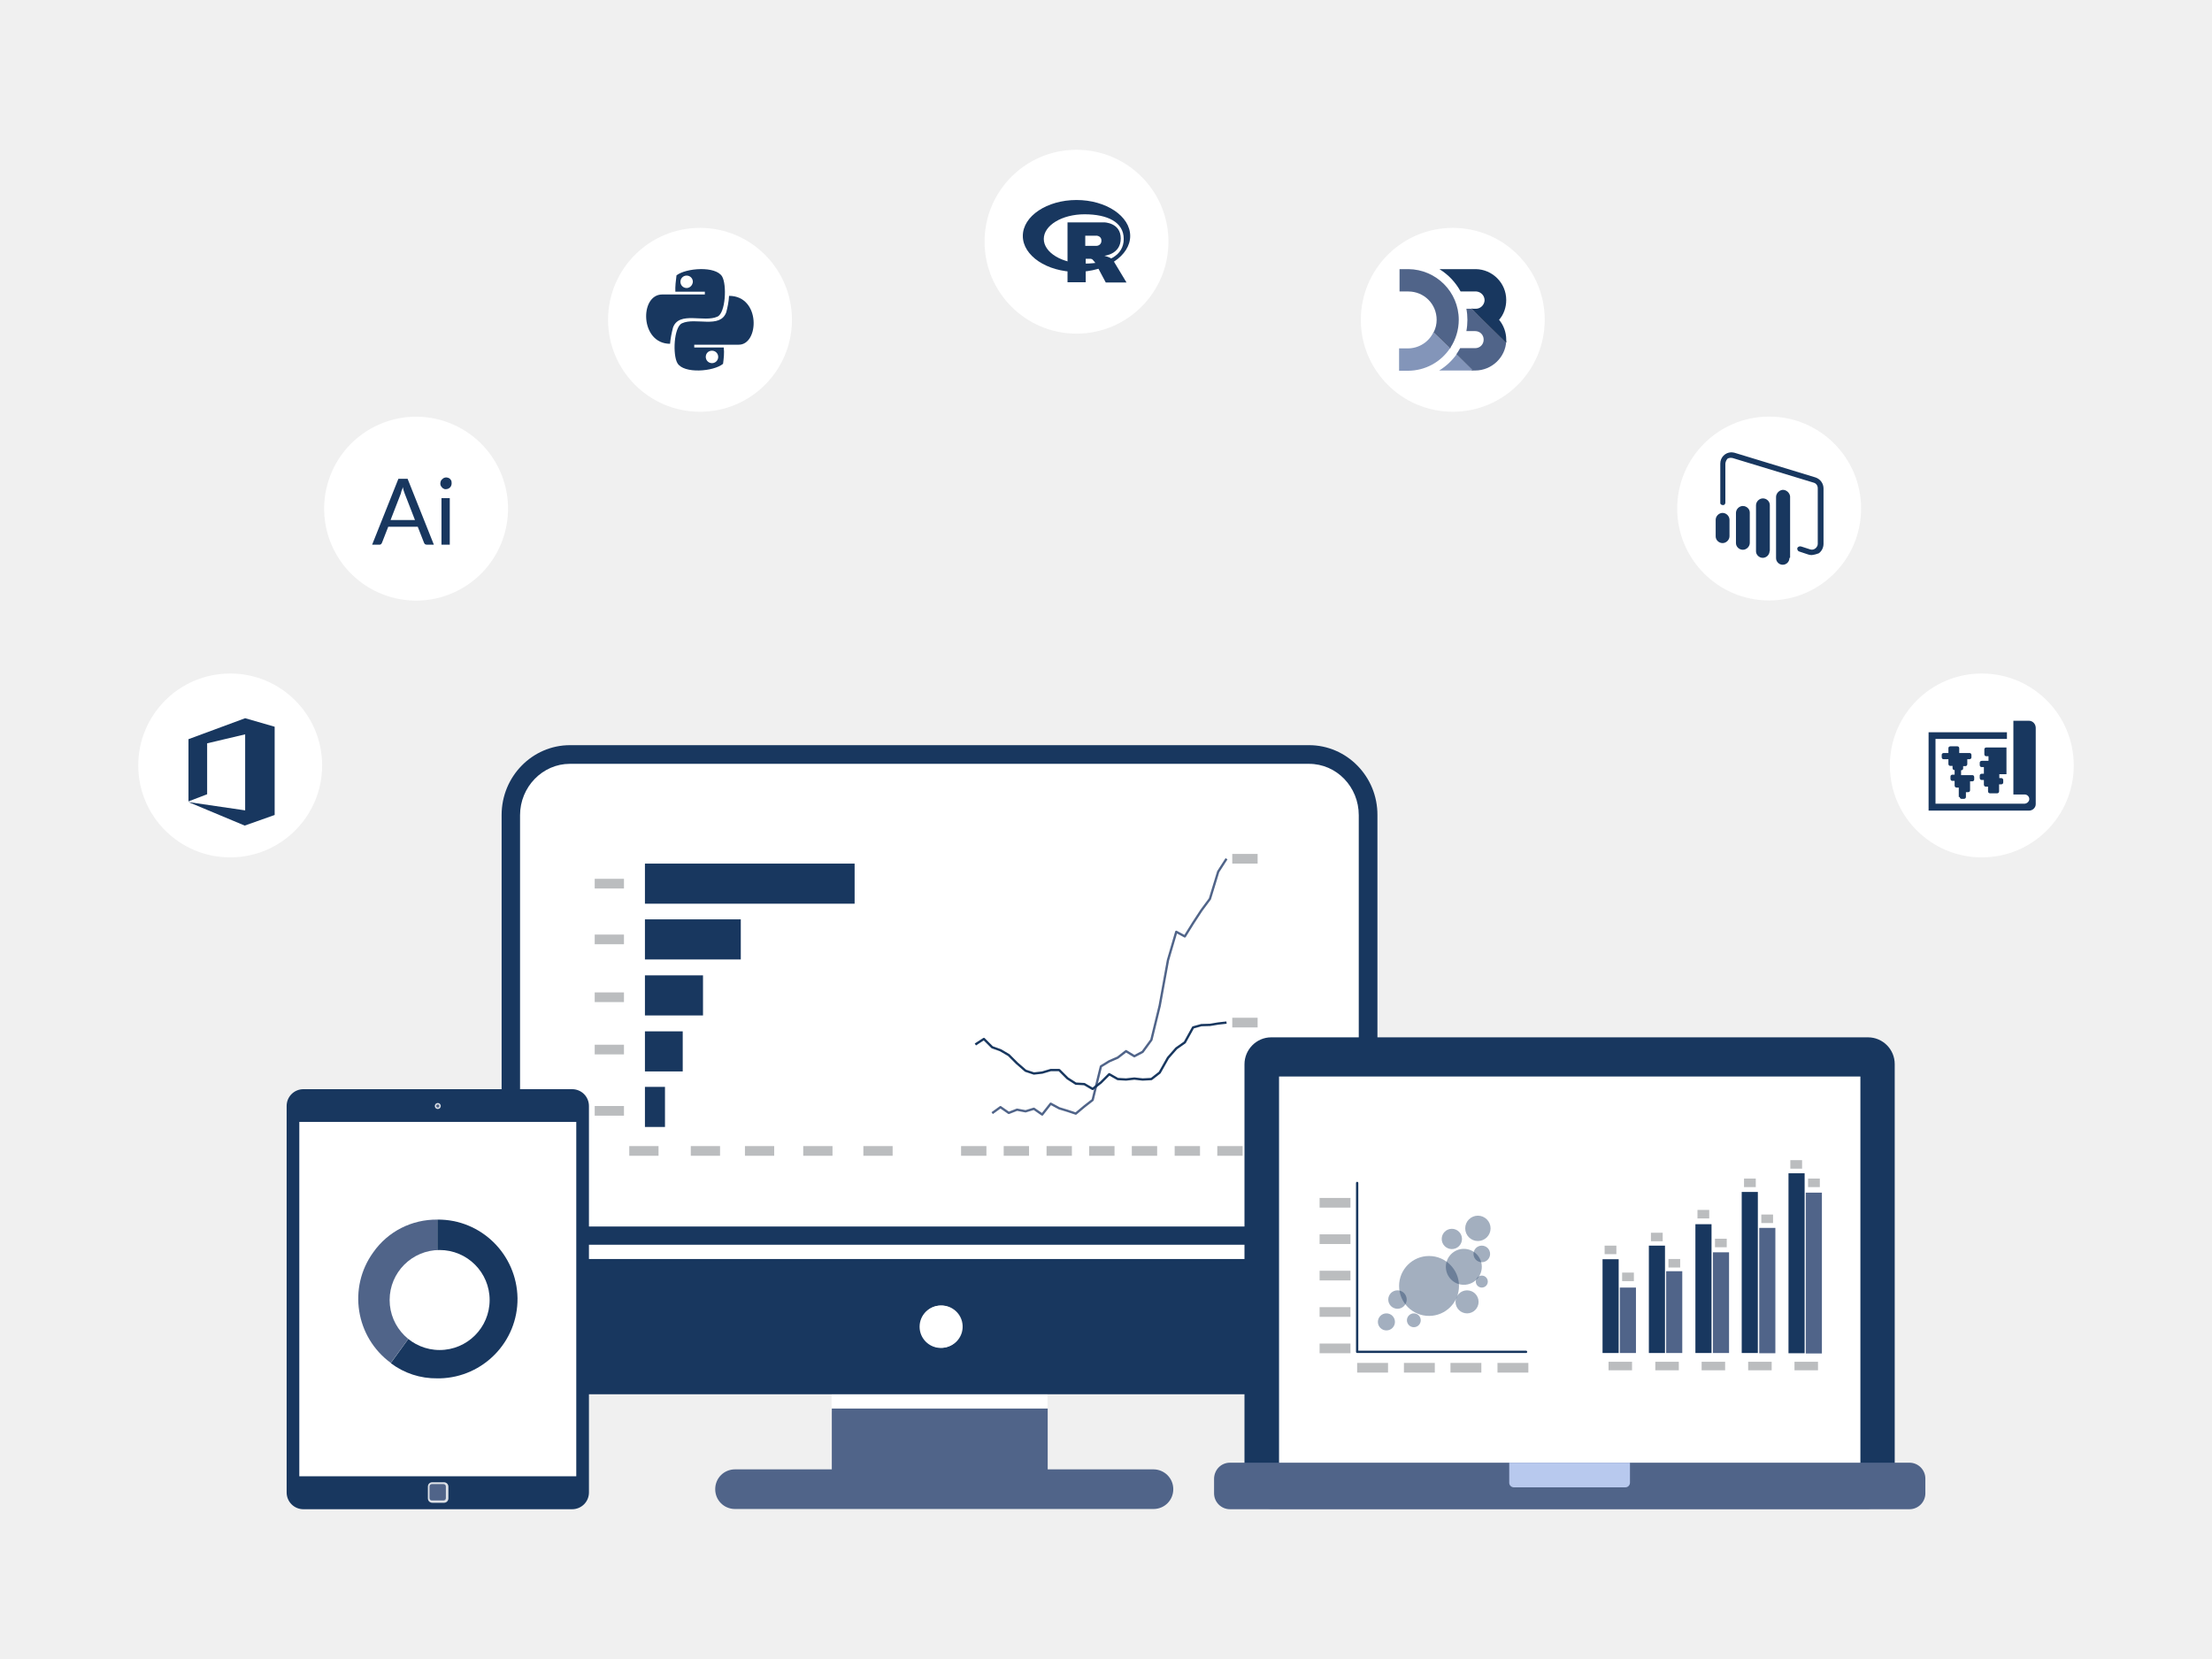
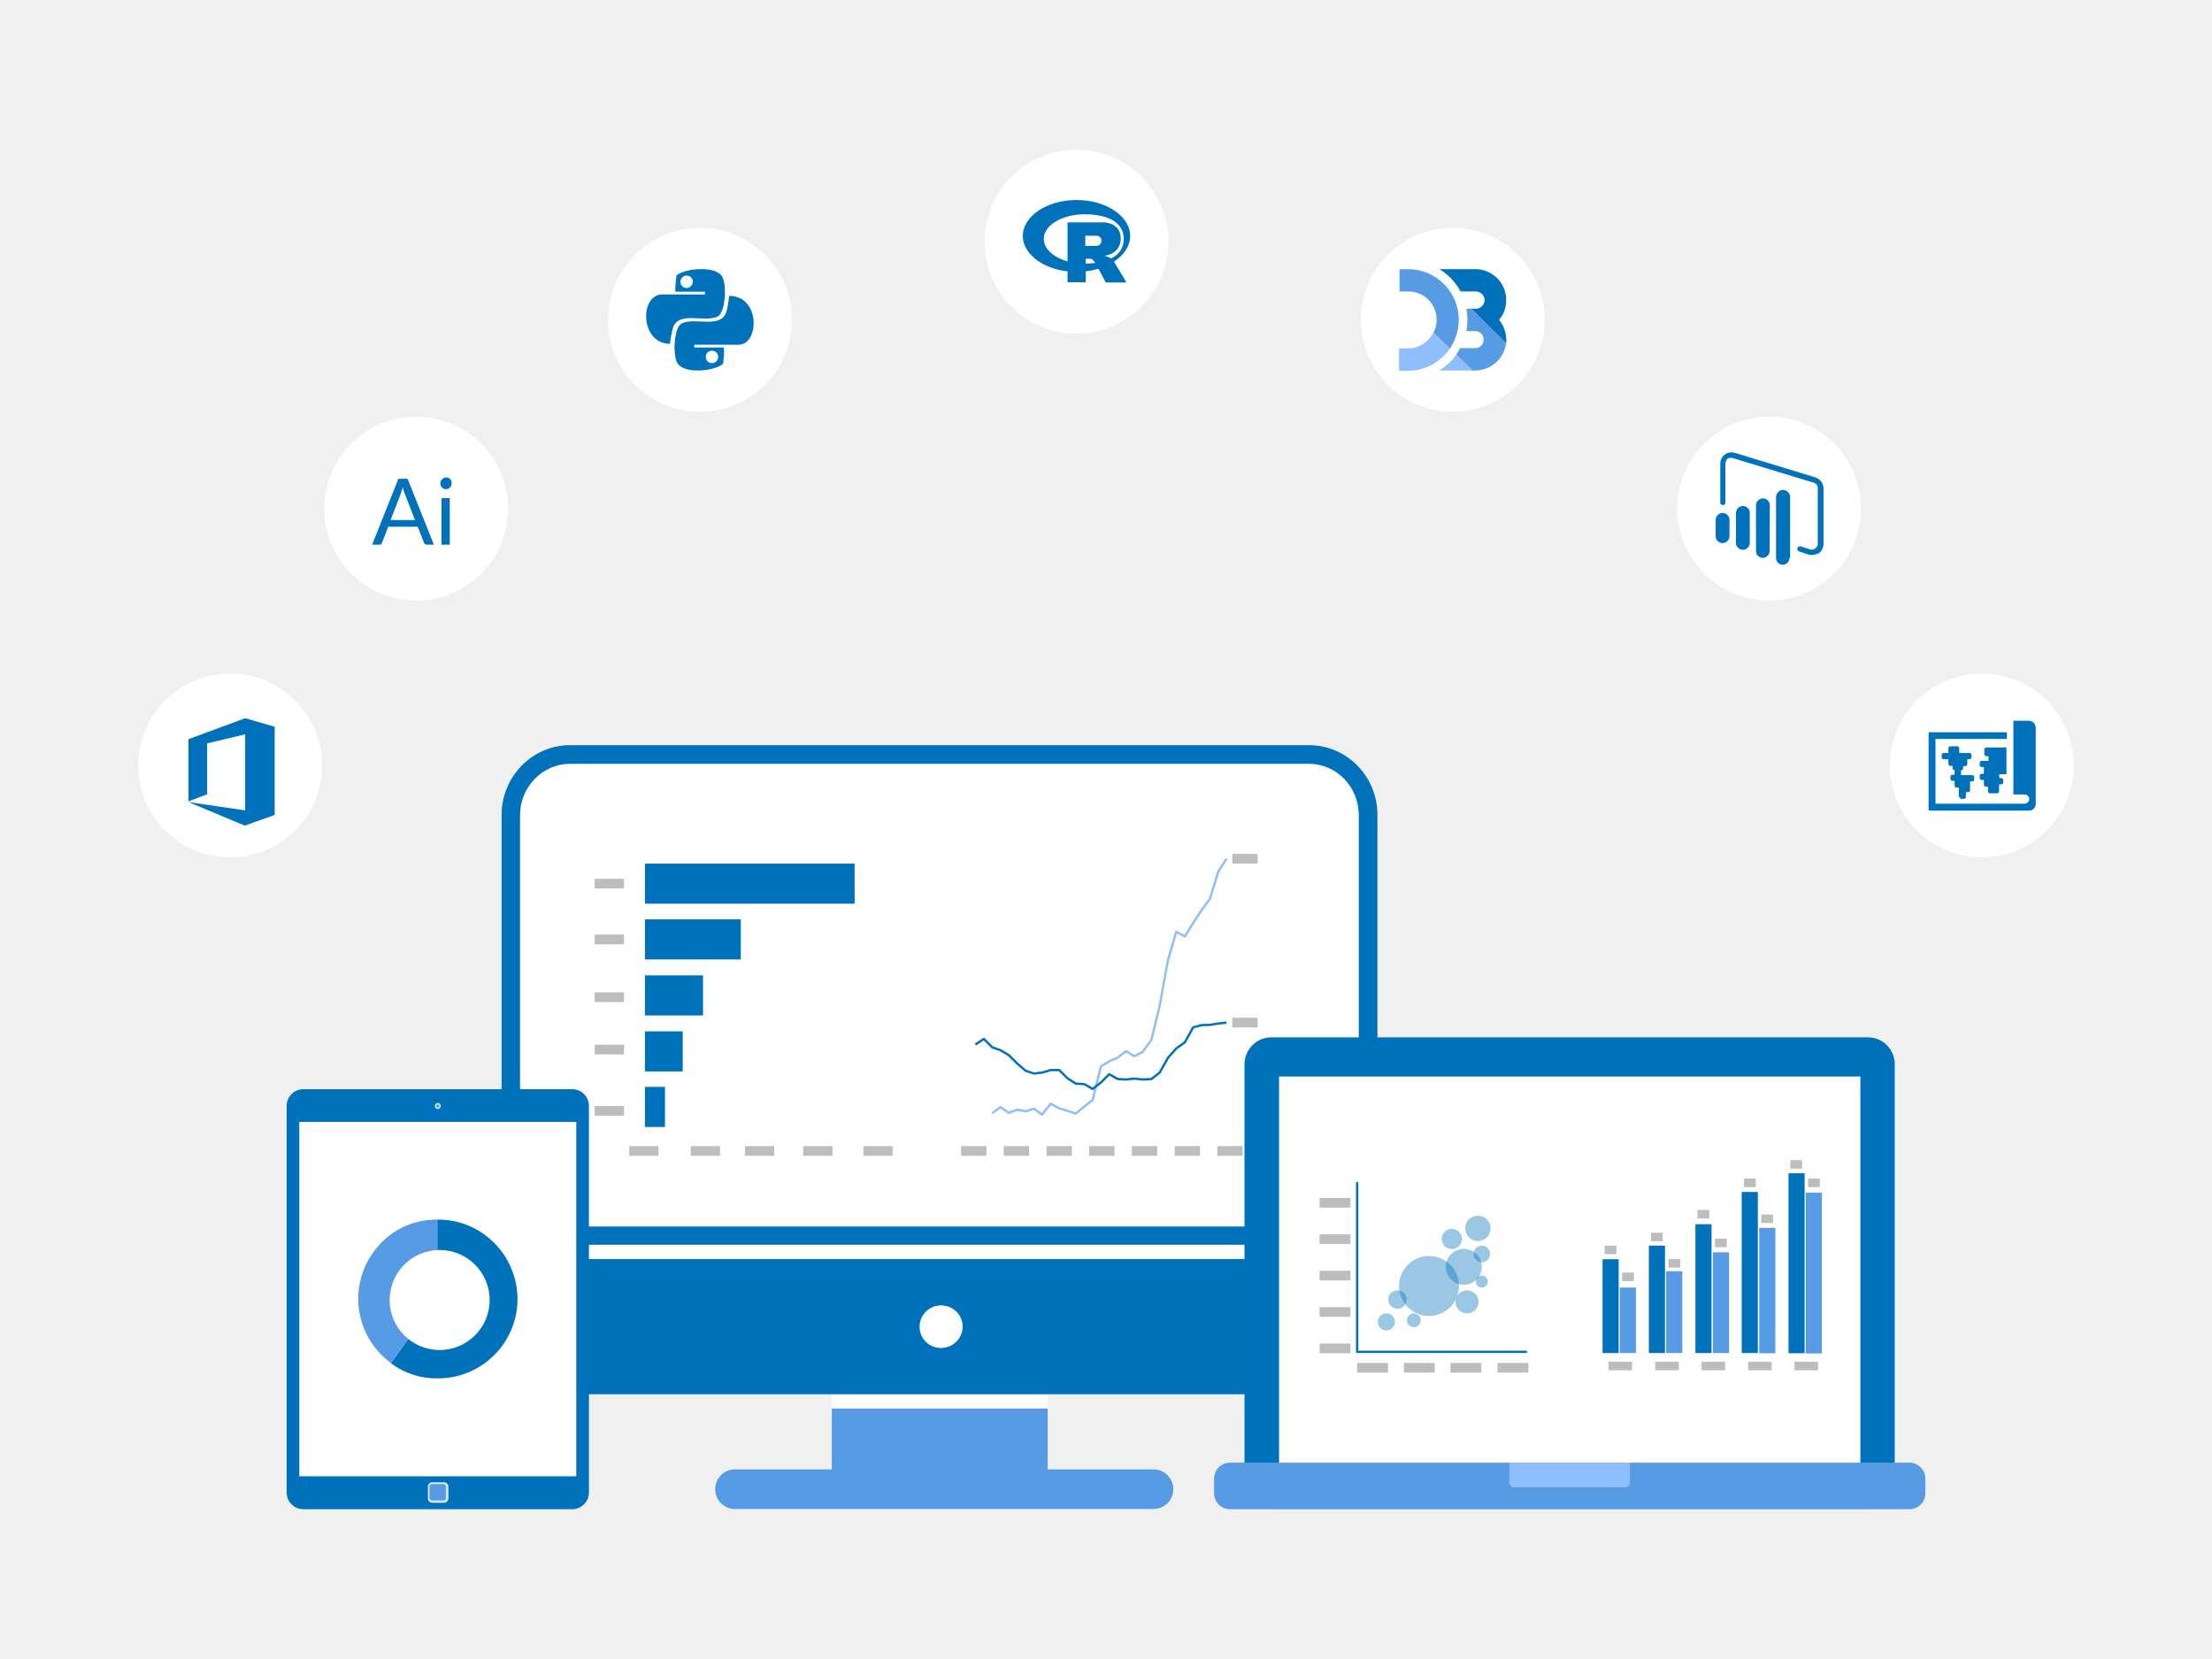
<svg xmlns="http://www.w3.org/2000/svg" version="1.1" id="Layer_1" x="0px" y="0px" viewBox="0 0 960 720" style="enable-background:new 0 0 960 720;" xml:space="preserve">
  <style type="text/css">
	.st0{fill:none;}
	.st1{fill:#FFFFFF;}
- 	.st2{fill:#18375F;}
- 	.st3{fill:#506489;}
+ 	.st2{fill:#0072BC;}
+ 	.st3{fill:#589BE5;}
	.st4{fill:#BBBDBF;}
- 	.st5{fill:none;stroke:#506489;stroke-linejoin:round;}
- 	.st6{fill:none;stroke:#18375F;stroke-linejoin:round;}
+ 	.st5{fill:none;stroke:#8EBEFF;stroke-linejoin:round;}
+ 	.st6{fill:none;stroke:#0072BC;stroke-linejoin:round;}
	.st7{opacity:0.85;fill:#FFFFFF;enable-background:new    ;}
- 	.st8{fill:#B8C9EE;}
- 	.st9{fill:none;stroke:#18375F;stroke-linecap:round;stroke-linejoin:round;}
- 	.st10{opacity:0.4;fill:#18375F;enable-background:new    ;}
- 	.st11{fill-rule:evenodd;clip-rule:evenodd;fill:#18375F;}
+ 	.st8{fill:#8EBEFF;}
+ 	.st9{fill:none;stroke:#0072BC;stroke-linecap:round;stroke-linejoin:round;}
+ 	.st10{opacity:0.4;fill:#0072BC;enable-background:new    ;}
+ 	.st11{fill-rule:evenodd;clip-rule:evenodd;fill:#0072BC;}
	.st12{fill:#333333;}
- 	.st13{fill:#8395B9;}
</style>
  <rect x="0.6" y="0.2" class="st0" width="958.8" height="719.6" />
  <g>
    <rect x="360.9" y="603.5" class="st1" width="93.7" height="9.4" />
    <rect x="225.7" y="537.7" class="st1" width="364.1" height="11.4" />
    <path class="st1" d="M244.5,328h326.2c12.2,0,22.1,9.9,22.1,22.1v163.4c0,12.2-9.9,22.1-22.1,22.1H244.5   c-12.2,0-22.1-9.9-22.1-22.1V350.2C222.4,337.9,232.3,328,244.5,328z" />
-     <path class="st2" d="M568.1,323.4H247.4c-16.4,0-29.7,13.6-29.7,30.3v186.5h380.1V353.8C597.9,337,584.5,323.4,568.1,323.4z    M589.8,532.3H225.7V353.8c0-12.3,9.8-22.3,21.6-22.3h320.8c12,0,21.6,10,21.6,22.3V532.3z" />
-     <path class="st3" d="M500.6,637.7h-45.9v-26.4h-93.7v26.4h-42c-4.8,0-8.6,3.8-8.6,8.6s3.8,8.6,8.6,8.6h181.6c4.8,0,8.6-3.8,8.6-8.6   C509.2,641.5,505.3,637.7,500.6,637.7z" />
+     <path class="st2" d="M568.1,323.4H247.4c-16.4,0-29.7,13.6-29.7,30.3v186.5h380.1V353.8C597.9,337,584.5,323.4,568.1,323.4z    M589.8,532.3H225.7V353.8c0-12.3,9.8-22.3,21.6-22.3h320.8c12,0,21.6,10,21.6,22.3v178.5H589.8z" />
+     <path class="st3" d="M500.6,637.7h-45.9v-26.4H361v26.4h-42c-4.8,0-8.6,3.8-8.6,8.6s3.8,8.6,8.6,8.6h181.6c4.8,0,8.6-3.8,8.6-8.6   S505.3,637.7,500.6,637.7z" />
    <path class="st2" d="M217.7,575.8c0,13.4,8.7,25.3,21.5,29.2l0.6,0.1h335.9l0.6-0.1c12.8-4,21.6-15.8,21.5-29.2v-29.4H217.7V575.8z    M408.3,566.6c5-0.2,9.3,3.7,9.5,8.8c0.2,5-3.7,9.3-8.8,9.5c-5,0.2-9.3-3.7-9.5-8.8c0-0.1,0-0.2,0-0.3   C399.4,570.8,403.3,566.7,408.3,566.6L408.3,566.6z" />
    <rect x="279.9" y="374.8" class="st2" width="91" height="17.4" />
    <rect x="279.9" y="399" class="st2" width="41.6" height="17.4" />
    <rect x="279.9" y="423.3" class="st2" width="25.2" height="17.4" />
    <rect x="279.9" y="447.6" class="st2" width="16.4" height="17.4" />
    <rect x="279.9" y="471.7" class="st2" width="8.7" height="17.4" />
    <rect x="258.1" y="381.4" class="st4" width="12.7" height="4.2" />
    <rect x="258.1" y="405.6" class="st4" width="12.7" height="4.2" />
    <rect x="258.1" y="430.7" class="st4" width="12.7" height="4.2" />
    <rect x="258.1" y="453.4" class="st4" width="12.7" height="4.2" />
    <rect x="258.1" y="480" class="st4" width="12.7" height="4.2" />
    <rect x="273.1" y="497.4" class="st4" width="12.7" height="4.2" />
    <rect x="299.8" y="497.4" class="st4" width="12.7" height="4.2" />
    <rect x="323.3" y="497.4" class="st4" width="12.7" height="4.2" />
    <rect x="348.6" y="497.4" class="st4" width="12.7" height="4.2" />
    <rect x="374.7" y="497.4" class="st4" width="12.7" height="4.2" />
    <rect x="417.1" y="497.4" class="st4" width="11" height="4.2" />
    <rect x="435.6" y="497.4" class="st4" width="11" height="4.2" />
    <rect x="454.2" y="497.4" class="st4" width="11" height="4.2" />
    <rect x="472.7" y="497.4" class="st4" width="11" height="4.2" />
    <rect x="491.2" y="497.4" class="st4" width="11" height="4.2" />
    <rect x="509.8" y="497.4" class="st4" width="11" height="4.2" />
    <rect x="528.3" y="497.4" class="st4" width="11" height="4.2" />
    <rect x="534.8" y="370.6" class="st4" width="11" height="4.2" />
    <rect x="534.8" y="441.7" class="st4" width="11" height="4.2" />
    <polyline class="st5" points="430.6,483.1 434.2,480.5 437.8,483 441.4,481.6 445.1,482.3 448.7,481.2 452.3,483.7 456,479    459.7,481 463.3,482.1 466.9,483.3 470.6,480.2 474.2,477.4 477.8,462.8 481.4,460.6 485.1,459 488.7,456.2 492.3,458.4    495.9,456.5 499.7,451.3 503.3,436.5 506.9,416.7 510.5,404.4 514.2,406.4 517.8,400.6 521.4,395.1 525.1,390.1 528.7,378.3    532.3,372.7  " />
    <polyline class="st6" points="423.3,453.3 427,450.9 430.6,454.5 434.2,455.8 437.8,457.9 441.4,461.5 445.1,464.7 448.7,465.9    452.3,465.5 456,464.4 459.7,464.4 463.3,468 466.9,470.3 470.6,470.5 474.2,472.6 477.8,469.8 481.4,466.2 485.1,468.3    488.7,468.5 492.3,468.1 495.9,468.5 499.7,468.3 503.3,465.5 506.9,459.1 510.5,455 514.2,452.4 517.8,445.9 521.4,444.9    525.1,444.8 528.7,444.2 532.3,443.8  " />
    <path class="st2" d="M131.7,472.7h116.6c4.1,0,7.3,3.3,7.3,7.3v167.7c0,4.1-3.3,7.3-7.3,7.3H131.7c-4.1,0-7.3-3.3-7.3-7.3V480   C124.4,475.9,127.7,472.7,131.7,472.7z" />
    <rect x="129.9" y="486.9" class="st1" width="120.2" height="153.8" />
    <path class="st7" d="M187.6,643.3h5.1c1,0,1.9,0.8,1.9,1.9v5.1c0,1-0.8,1.9-1.9,1.9h-5.1c-1,0-1.9-0.8-1.9-1.9v-5.1   C185.7,644.1,186.5,643.3,187.6,643.3z" />
    <path class="st3" d="M187.4,644.1h5.1c0.6,0,1,0.5,1,1v5.1c0,0.6-0.5,1-1,1h-5.1c-0.6,0-1-0.5-1-1v-5.1   C186.4,644.5,186.9,644.1,187.4,644.1z" />
    <circle class="st7" cx="190" cy="480" r="1.3" />
    <circle class="st3" cx="190" cy="480" r="0.7" />
    <path class="st3" d="M189.8,563.7l-20.2,27.8c-15.3-11.2-18.7-32.7-7.6-48l0,0l0,0c6.4-9.1,16.7-14.3,27.8-14.2V563.7z" />
    <path class="st2" d="M189.8,563.7v-34.4c19-0.2,34.5,15.1,34.8,34.1c0.2,18.8-14.8,34.3-33.6,34.8h-1.2c-7.3,0.1-14.4-2.2-20.2-6.6   L189.8,563.7z" />
    <circle class="st1" cx="190.8" cy="564.2" r="21.7" />
    <path class="st2" d="M551.7,450.2h259c6.4,0,11.6,5.2,11.6,11.6v181.4c0,6.4-5.2,11.6-11.6,11.6h-259c-6.4,0-11.6-5.2-11.6-11.6   V461.9C540.1,455.5,545.3,450.2,551.7,450.2z" />
    <rect x="555.1" y="467.2" class="st1" width="252.3" height="171.3" />
    <path class="st3" d="M533.8,634.8h294.9c3.8,0,6.9,3.1,6.9,6.9v6.4c0,3.8-3.1,6.9-6.9,6.9H533.8c-3.8,0-6.9-3.1-6.9-6.9v-6.4   C527,637.8,530,634.8,533.8,634.8z" />
-     <path class="st8" d="M655.1,634.8h52.3l0,0v8.7c0,1-0.8,2-2,2H657c-1,0-2-0.8-2-2v-8.7H655.1z" />
+     <path class="st8" d="M655.1,634.8h52.3l0,0v8.7c0,1-0.8,2-2,2H657c-1,0-2-0.8-2-2L655.1,634.8L655.1,634.8z" />
    <rect x="589" y="591.5" class="st4" width="13.4" height="4.2" />
    <rect x="572.7" y="583.1" class="st4" width="13.4" height="4.2" />
    <rect x="572.7" y="567.3" class="st4" width="13.4" height="4.2" />
    <rect x="572.7" y="535.7" class="st4" width="13.4" height="4.2" />
    <rect x="572.7" y="551.5" class="st4" width="13.4" height="4.2" />
    <rect x="572.7" y="519.9" class="st4" width="13.4" height="4.2" />
    <rect x="609.3" y="591.5" class="st4" width="13.4" height="4.2" />
    <rect x="629.5" y="591.5" class="st4" width="13.4" height="4.2" />
    <rect x="649.9" y="591.5" class="st4" width="13.4" height="4.2" />
    <polyline class="st9" points="589,513.4 589,586.7 662.3,586.7  " />
    <circle class="st10" cx="620.2" cy="558.1" r="13" />
    <circle class="st10" cx="601.7" cy="573.7" r="3.7" />
    <circle class="st10" cx="613.6" cy="573" r="3" />
    <circle class="st10" cx="606.5" cy="564" r="4" />
    <circle class="st10" cx="636.7" cy="565" r="5" />
    <circle class="st10" cx="630.1" cy="537.7" r="4.4" />
    <circle class="st10" cx="641.4" cy="533.1" r="5.5" />
    <circle class="st10" cx="643.1" cy="544.2" r="3.6" />
    <circle class="st10" cx="635.3" cy="549.8" r="7.8" />
    <circle class="st10" cx="643.1" cy="556.2" r="2.6" />
    <rect x="718.4" y="591" class="st4" width="10.2" height="3.7" />
    <rect x="698.1" y="591" class="st4" width="10.2" height="3.7" />
    <rect x="696.4" y="540.6" class="st4" width="5.1" height="3.7" />
    <rect x="704" y="552.3" class="st4" width="5.1" height="3.7" />
    <rect x="716.5" y="535" class="st4" width="5.1" height="3.7" />
    <rect x="724.1" y="546.4" class="st4" width="5.1" height="3.7" />
    <rect x="736.7" y="525.1" class="st4" width="5.1" height="3.7" />
    <rect x="744.3" y="537.6" class="st4" width="5.1" height="3.7" />
    <rect x="756.9" y="511.5" class="st4" width="5.1" height="3.7" />
    <rect x="764.4" y="527.1" class="st4" width="5.1" height="3.7" />
    <rect x="777" y="503.5" class="st4" width="5.1" height="3.7" />
    <rect x="784.7" y="511.5" class="st4" width="5.1" height="3.7" />
    <rect x="758.7" y="591" class="st4" width="10.2" height="3.7" />
    <rect x="738.5" y="591" class="st4" width="10.2" height="3.7" />
    <rect x="778.8" y="591" class="st4" width="10.2" height="3.7" />
    <rect x="695.5" y="546.5" class="st2" width="7" height="40.7" />
    <rect x="715.6" y="540.6" class="st2" width="7" height="46.6" />
    <rect x="735.8" y="531.3" class="st2" width="7" height="55.9" />
    <rect x="755.9" y="517.3" class="st2" width="7" height="69.9" />
    <rect x="776.2" y="509.2" class="st2" width="7" height="78.1" />
    <rect x="703" y="558.8" class="st3" width="7" height="28.4" />
    <rect x="723.1" y="551.7" class="st3" width="7" height="35.5" />
    <rect x="743.4" y="543.5" class="st3" width="7" height="43.7" />
    <rect x="763.5" y="532.9" class="st3" width="7" height="54.4" />
    <rect x="783.7" y="517.6" class="st3" width="7" height="69.8" />
    <circle class="st1" cx="408.3" cy="575.8" r="9.2" />
-     <ellipse transform="matrix(0.3162 -0.9487 0.9487 0.3162 -85.9956 322.273)" class="st1" cx="180.6" cy="220.8" rx="39.9" ry="39.9" />
+     <ellipse transform="matrix(0.3162 -0.9487 0.9487 0.3162 -85.9454 322.2705)" class="st1" cx="180.6" cy="220.8" rx="39.9" ry="39.9" />
    <path class="st2" d="M188.3,236.4h-3c-0.3,0-0.6-0.1-0.8-0.2c-0.2-0.1-0.3-0.3-0.5-0.7l-2.7-6.9h-12.8l-2.7,6.9   c-0.1,0.2-0.2,0.5-0.5,0.7c-0.2,0.2-0.6,0.2-0.8,0.2h-3l11.4-28.6h4L188.3,236.4z M169.5,225.7h10.6l-4.5-11.6   c-0.3-0.8-0.6-1.7-0.8-2.7c-0.1,0.6-0.2,1-0.5,1.5c-0.2,0.5-0.2,0.8-0.3,1.2L169.5,225.7z" />
-     <path class="st2" d="M196,209.9c0,0.3-0.1,0.7-0.2,0.9c-0.2,0.6-0.7,1-1.3,1.3c-0.3,0.1-0.7,0.2-1,0.2s-0.7,0-0.9-0.2   c-0.3-0.1-0.6-0.3-0.8-0.6c-0.5-0.5-0.7-1-0.7-1.7c0-0.3,0.1-0.7,0.2-1c0.1-0.3,0.3-0.6,0.6-0.8c0.2-0.2,0.5-0.5,0.8-0.6   c0.3-0.1,0.6-0.2,0.9-0.2c0.3,0,0.7,0.1,1,0.2c0.6,0.2,1,0.7,1.3,1.3C196,209.1,196,209.4,196,209.9z M195.2,216.2v20.2h-3.6v-20.2   H195.2z" />
+     <path class="st2" d="M196,209.9c0,0.3-0.1,0.7-0.2,0.9c-0.2,0.6-0.7,1-1.3,1.3c-0.3,0.1-0.7,0.2-1,0.2s-0.7,0-0.9-0.2   c-0.3-0.1-0.6-0.3-0.8-0.6c-0.5-0.5-0.7-1-0.7-1.7c0-0.3,0.1-0.7,0.2-1c0.1-0.3,0.3-0.6,0.6-0.8c0.2-0.2,0.5-0.5,0.8-0.6   s0.6-0.2,0.9-0.2c0.3,0,0.7,0.1,1,0.2c0.6,0.2,1,0.7,1.3,1.3C196,209.1,196,209.4,196,209.9z M195.2,216.2v20.2h-3.6v-20.2H195.2z" />
    <circle class="st1" cx="99.9" cy="332.2" r="39.9" />
    <circle class="st1" cx="303.8" cy="138.8" r="39.9" />
-     <path class="st2" d="M311.4,137.4c3.5-1.6,4.1-13.8,2-17.4c-2.8-4.7-15.7-3.7-19.8-0.5c-0.3,2.3-0.6,4.8-0.5,7.1h12.8v1.2h-18.5   c-9.9,0-9.7,21.4,3.4,21.4c0.2-2.4,0.7-4.8,1.3-7.1C294.8,134.9,305.6,140.1,311.4,137.4z M298,125c-1.5,0-2.7-1.2-2.7-2.7   s1.2-2.7,2.7-2.7c1.5,0,2.7,1.2,2.7,2.7l0,0C300.6,123.8,299.4,125,298,125z" />
-     <path class="st2" d="M316.4,128.4c-0.1,2.4-0.6,4.8-1.2,7.1c-2.6,7.3-13.4,2.1-19.2,4.8c-3.6,1.6-4.1,13.8-2,17.3   c2.7,4.7,15.7,3.7,19.8,0.3c0.3-2.3,0.6-4.8,0.3-7.1h-12.8v-1.2h19.2C329.5,149.8,330.3,128.4,316.4,128.4z M309,152.2   c1.5,0,2.7,1.2,2.7,2.7c0,1.5-1.2,2.7-2.7,2.7c-1.5,0-2.7-1.2-2.7-2.7l0,0l0,0C306.3,153.4,307.4,152.2,309,152.2L309,152.2z" />
+     <path class="st2" d="M311.4,137.4c3.5-1.6,4.1-13.8,2-17.4c-2.8-4.7-15.7-3.7-19.8-0.5c-0.3,2.3-0.6,4.8-0.5,7.1h12.8v1.2h-18.5   c-9.9,0-9.7,21.4,3.4,21.4c0.2-2.4,0.7-4.8,1.3-7.1C294.8,134.9,305.6,140.1,311.4,137.4z M298,125c-1.5,0-2.7-1.2-2.7-2.7   s1.2-2.7,2.7-2.7s2.7,1.2,2.7,2.7l0,0C300.6,123.8,299.4,125,298,125z" />
+     <path class="st2" d="M316.4,128.4c-0.1,2.4-0.6,4.8-1.2,7.1c-2.6,7.3-13.4,2.1-19.2,4.8c-3.6,1.6-4.1,13.8-2,17.3   c2.7,4.7,15.7,3.7,19.8,0.3c0.3-2.3,0.6-4.8,0.3-7.1h-12.8v-1.2h19.2C329.5,149.8,330.3,128.4,316.4,128.4z M309,152.2   c1.5,0,2.7,1.2,2.7,2.7s-1.2,2.7-2.7,2.7s-2.7-1.2-2.7-2.7l0,0l0,0C306.3,153.4,307.4,152.2,309,152.2L309,152.2z" />
    <circle class="st1" cx="467.2" cy="104.9" r="39.9" />
-     <path class="st11" d="M467.2,118c-12.8,0-23.3-7-23.3-15.6s10.5-15.6,23.3-15.6c12.8,0,23.3,7,23.3,15.6S480,118,467.2,118z    M470.7,93c-9.8,0-17.7,4.8-17.7,10.7s7.9,10.7,17.7,10.7c9.8,0,17-3.3,17-10.7S480.5,93,470.7,93L470.7,93z" />
+     <path class="st11" d="M467.2,118c-12.8,0-23.3-7-23.3-15.6s10.5-15.6,23.3-15.6s23.3,7,23.3,15.6S480,118,467.2,118z M470.7,93   c-9.8,0-17.7,4.8-17.7,10.7s7.9,10.7,17.7,10.7c9.8,0,17-3.3,17-10.7S480.5,93,470.7,93L470.7,93z" />
    <path class="st11" d="M479.3,111c0.8,0.2,1.5,0.5,2.3,0.8c0.5,0.2,0.8,0.5,1.2,0.8c0.2,0.2,0.3,0.5,0.5,0.7l5.6,9.3h-9l-4.2-7.9   c-0.3-0.7-0.9-1.3-1.4-1.9c-0.2-0.3-0.7-0.5-1-0.5h-2.1v10.2h-7.9v-26h15.9c0,0,7.2,0.1,7.2,7S479.3,111,479.3,111z M475.9,102.3   H471v4.4h4.8c1.2,0,2.2-0.9,2.2-2.1l0,0v-0.1c0.1-1.2-0.8-2.1-2-2.2l0,0C476,102.2,475.9,102.2,475.9,102.3L475.9,102.3z" />
    <circle class="st1" cx="767.8" cy="220.7" r="39.9" />
-     <path class="st2" d="M759.4,235.6c0,1.6-1.4,3-3,3c-1.6,0-3-1.3-3-2.9v-13.1c0-1.6,1.4-3,3-3c1.6,0,3,1.3,3,2.8l0,0v0.1V235.6z" />
-     <path class="st2" d="M768,239.1c0,1.6-1.3,3-3,3l0,0c-1.5,0-2.9-1.3-2.9-2.8c0-0.1,0-0.1,0-0.2v-19.8c0-1.6,1.4-3,3-3   c1.6,0,3,1.3,3,2.9v19.9L768,239.1z" />
-     <path class="st2" d="M750.6,232.7c0,1.6-1.4,3-3,3c-1.6,0-3-1.3-3-2.9l0,0v-7.2c0-1.6,1.4-3,3-3c1.6,0,3,1.4,3,3V232.7z" />
-     <path class="st2" d="M776.6,242.2c0,1.6-1.3,2.9-2.9,2.9s-2.9-1.3-2.9-2.9l0,0v-26.3c-0.1-1.6,1.2-3.1,2.8-3.3   c1.6-0.1,3.1,1.2,3.3,2.8l0,0c0,0.1,0,0.2,0,0.3v26.3L776.6,242.2z" />
-     <path class="st2" d="M786.2,240.9c-0.6,0-1-0.1-1.6-0.3l-3.6-1.2c-0.6-0.1-1-0.7-1-1.3c0-0.6,0.7-1,1.3-1c0.1,0,0.3,0.1,0.5,0.1   l3.7,1.2c1.4,0.5,2.8-0.3,3.3-1.7l0,0c0-0.2,0.1-0.5,0.1-0.6v-24.2c0-1.2-0.7-2.1-1.7-2.4l-35.2-10.7c-0.8-0.2-1.6-0.1-2.2,0.2   c-0.6,0.6-0.9,1.4-1,2.2v16.6c0.1,0.6-0.2,1.3-0.8,1.4c-0.6,0.1-1.3-0.2-1.4-0.8c0-0.2,0-0.3,0-0.6v-16.6c0-2.7,2.1-4.8,4.7-4.9   c0.6,0,1,0.1,1.5,0.2l35.1,10.7c2.1,0.7,3.5,2.6,3.5,4.8V236c0,1.6-0.7,3.1-2,4.1C788.1,240.6,787.2,240.8,786.2,240.9" />
+     <path class="st2" d="M759.4,235.6c0,1.6-1.4,3-3,3s-3-1.3-3-2.9v-13.1c0-1.6,1.4-3,3-3s3,1.3,3,2.8l0,0v0.1V235.6z" />
+     <path class="st2" d="M768,239.1c0,1.6-1.3,3-3,3l0,0c-1.5,0-2.9-1.3-2.9-2.8c0-0.1,0-0.1,0-0.2v-19.8c0-1.6,1.4-3,3-3s3,1.3,3,2.9   L768,239.1L768,239.1z" />
+     <path class="st2" d="M750.6,232.7c0,1.6-1.4,3-3,3s-3-1.3-3-2.9l0,0v-7.2c0-1.6,1.4-3,3-3s3,1.4,3,3V232.7z" />
+     <path class="st2" d="M776.6,242.2c0,1.6-1.3,2.9-2.9,2.9s-2.9-1.3-2.9-2.9l0,0v-26.3c-0.1-1.6,1.2-3.1,2.8-3.3   c1.6-0.1,3.1,1.2,3.3,2.8l0,0c0,0.1,0,0.2,0,0.3V242L776.6,242.2z" />
+     <path class="st2" d="M786.2,240.9c-0.6,0-1-0.1-1.6-0.3l-3.6-1.2c-0.6-0.1-1-0.7-1-1.3s0.7-1,1.3-1c0.1,0,0.3,0.1,0.5,0.1l3.7,1.2   c1.4,0.5,2.8-0.3,3.3-1.7l0,0c0-0.2,0.1-0.5,0.1-0.6v-24.2c0-1.2-0.7-2.1-1.7-2.4L752,198.8c-0.8-0.2-1.6-0.1-2.2,0.2   c-0.6,0.6-0.9,1.4-1,2.2v16.6c0.1,0.6-0.2,1.3-0.8,1.4c-0.6,0.1-1.3-0.2-1.4-0.8c0-0.2,0-0.3,0-0.6v-16.6c0-2.7,2.1-4.8,4.7-4.9   c0.6,0,1,0.1,1.5,0.2l35.1,10.7c2.1,0.7,3.5,2.6,3.5,4.8v24c0,1.6-0.7,3.1-2,4.1C788.1,240.6,787.2,240.8,786.2,240.9" />
    <circle class="st1" cx="860.1" cy="332.2" r="39.9" />
-     <path class="st2" d="M880.5,312.8h-6.7v32h4.9c1,0,2,0.8,2,2c0,1-0.9,1.9-2,2h-38.7v-28.1h31v-2.9h-34v34h43.6   c1.6,0,2.9-1.3,2.9-2.8v-0.1v-33C883.5,314.2,882.2,312.8,880.5,312.8C880.6,312.8,880.6,312.8,880.5,312.8z" />
-     <path class="st2" d="M850.5,345.8c0,0.5,0.3,0.9,0.8,0.9h0.1h0.9c0.5,0,0.9-0.3,0.9-0.8v-0.1v-2h0.9c0.5,0,0.9-0.3,0.9-0.8v-0.1   v-3.8h0.9c0.5,0,0.9-0.3,0.9-0.8v-0.1v-0.9c0-0.5-0.3-0.9-0.8-0.9H856h-4.9v-2.1c0.5,0,0.9-0.3,0.9-0.8v-0.1v-0.9h0.9   c0.5,0,0.9-0.3,0.9-0.9v-0.1v-2h0.9c0.5,0,0.9-0.3,0.9-0.8v-0.1v-0.9c0-0.5-0.3-0.9-0.8-0.9h-0.1h-4.4v-2c0-0.5-0.3-0.9-0.8-0.9   h-0.1h-2.9c-0.5,0-0.9,0.3-0.9,0.8v0.1v2h-2c-0.5,0-0.9,0.3-0.9,0.8v0.1v0.9c0,0.5,0.3,0.9,0.8,0.9h0.1h2v2c0,0.5,0.3,0.9,0.8,0.9   h0.1h0.9v0.9c0,0.5,0.3,0.9,0.8,0.9h0.1v2h-0.9c-0.5,0-0.9,0.3-0.9,0.8v0.1v0.9c0,0.5,0.3,0.9,0.8,0.9h0.1h0.9v2   c0,0.5,0.3,0.9,0.8,0.9h0.1h0.9v4.1H850.5z" />
-     <path class="st2" d="M867.9,336h2.9v-11.6h-8.7c-0.5,0-0.9,0.3-0.9,0.8v0.1v2c0,0.5,0.3,0.9,0.8,0.9h0.1h0.9v2h-2.9   c-0.5,0-0.9,0.3-0.9,0.8v0.1v0.9c0,0.5,0.3,0.9,0.8,0.9h0.1h0.9v2.9h-0.9c-0.5,0-0.9,0.3-0.9,0.8v0.1v0.9c0,0.5,0.3,0.9,0.8,0.9   h0.1h0.9v2c0,0.5,0.3,0.9,0.8,0.9h0.1h0.9v2c0,0.5,0.3,0.9,0.9,0.9h0.1h2.9c0.5,0,0.9-0.3,0.9-0.9v-0.1v-2.9h0.9   c0.5,0,0.9-0.3,0.9-0.8v-0.1v-0.9c0-0.5-0.3-0.9-0.8-0.9h-0.1h-0.8V336z" />
+     <path class="st2" d="M880.5,312.8h-6.7v32h4.9c1,0,2,0.8,2,2c0,1-0.9,1.9-2,2H840v-28.1h31v-2.9h-34v34h43.6c1.6,0,2.9-1.3,2.9-2.8   v-0.1v-33C883.5,314.2,882.2,312.8,880.5,312.8C880.6,312.8,880.6,312.8,880.5,312.8z" />
+     <path class="st2" d="M850.5,345.8c0,0.5,0.3,0.9,0.8,0.9h0.1h0.9c0.5,0,0.9-0.3,0.9-0.8v-0.1v-2h0.9c0.5,0,0.9-0.3,0.9-0.8v-0.1   v-3.8h0.9c0.5,0,0.9-0.3,0.9-0.8v-0.1v-0.9c0-0.5-0.3-0.9-0.8-0.9h0h-4.9v-2.1c0.5,0,0.9-0.3,0.9-0.8v-0.1v-0.9h0.9   c0.5,0,0.9-0.3,0.9-0.9v-0.1v-2h0.9c0.5,0,0.9-0.3,0.9-0.8v-0.1v-0.9c0-0.5-0.3-0.9-0.8-0.9h-0.1h-4.4v-2c0-0.5-0.3-0.9-0.8-0.9   h-0.1h-2.9c-0.5,0-0.9,0.3-0.9,0.8v0.1v2h-2c-0.5,0-0.9,0.3-0.9,0.8v0.1v0.9c0,0.5,0.3,0.9,0.8,0.9h0.1h2v2c0,0.5,0.3,0.9,0.8,0.9   h0.1h0.9v0.9c0,0.5,0.3,0.9,0.8,0.9h0.1v2h-0.9c-0.5,0-0.9,0.3-0.9,0.8v0.1v0.9c0,0.5,0.3,0.9,0.8,0.9h0.1h0.9v2   c0,0.5,0.3,0.9,0.8,0.9h0.1h0.9v4.1h0.4V345.8z" />
+     <path class="st2" d="M867.9,336h2.9v-11.6h-8.7c-0.5,0-0.9,0.3-0.9,0.8v0.1v2c0,0.5,0.3,0.9,0.8,0.9h0.1h0.9v2h-2.9   c-0.5,0-0.9,0.3-0.9,0.8v0.1v0.9c0,0.5,0.3,0.9,0.8,0.9h0.1h0.9v2.9h-0.9c-0.5,0-0.9,0.3-0.9,0.8v0.1v0.9c0,0.5,0.3,0.9,0.8,0.9   h0.1h0.9v2c0,0.5,0.3,0.9,0.8,0.9h0.1h0.9v2c0,0.5,0.3,0.9,0.9,0.9h0.1h2.9c0.5,0,0.9-0.3,0.9-0.9v-0.1v-2.9h0.9   c0.5,0,0.9-0.3,0.9-0.8v-0.1v-0.9c0-0.5-0.3-0.9-0.8-0.9h-0.1h-0.8V336H867.9z" />
    <circle class="st1" cx="630.5" cy="138.8" r="39.9" />
    <path class="st12" d="M653.6,148.7c-0.1,0.9-14.9-14.8-14.9-14.8h0.3c0,0,14.7,13.8,14.7,14.2L653.6,148.7L653.6,148.7z" />
    <path class="st12" d="M622.4,144c0.2-0.5,7.6,6.3,7.1,7l-0.1,0.1l-0.1,0.1c-0.6,0.8-7.6-5.9-7.1-7v-0.1L622.4,144L622.4,144z" />
    <path class="st12" d="M632.3,153.6c0.7,0.2,7.2,7.2,7.2,7.2h-0.7c0,0-6.9-6.9-6.7-6.9C632.1,153.8,632.2,153.7,632.3,153.6   L632.3,153.6z" />
    <path class="st3" d="M653.7,148v0.6L638.8,134h-2.4c0.6,3.1,0.6,6.5,0,9.7h3.8c2.1,0,3.7,1.6,3.7,3.7c0,2.1-1.6,3.7-3.7,3.7h-6.5   c-0.5,0.9-1,1.7-1.6,2.6l7.2,7.1h0.9C647.4,160.8,653.4,155.1,653.7,148L653.7,148z M633.1,138.8c0,4.3-1.3,8.6-3.7,12.2l-7.1-7   c0.8-1.6,1.2-3.4,1.2-5.2c0-6.9-5.5-12.3-12.3-12.3h-3.8v-9.7h3.8C623.3,116.9,633.1,126.7,633.1,138.8z" />
    <path class="st2" d="M653.7,130.2c0,3.1-1,6.2-3.1,8.6c2,2.4,3.1,5.5,3.1,8.6v1.2L638.8,134h1.5c2.1,0.1,3.8-1.5,4-3.5   c0.1-2.1-1.5-3.8-3.5-4c-0.1,0-0.2,0-0.3,0h-6.6c-2.2-4-5.3-7.3-9.2-9.7h15.8C647.7,116.9,653.7,122.8,653.7,130.2z" />
-     <path class="st13" d="M632.2,153.7c-2,2.8-4.5,5.2-7.6,7.1h14.8L632.2,153.7z M629.4,151c-4.1,6.2-10.9,9.9-18.4,9.9h-3.8v-9.7h3.8   c4.8,0,9.2-2.8,11.2-7.2L629.4,151z" />
+     <path class="st8" d="M632.2,153.7c-2,2.8-4.5,5.2-7.6,7.1h14.8L632.2,153.7z M629.4,151c-4.1,6.2-10.9,9.9-18.4,9.9h-3.8v-9.7h3.8   c4.8,0,9.2-2.8,11.2-7.2L629.4,151z" />
    <polygon class="st2" points="106.4,318.7 106.4,351.7 81.8,348.1 106.2,358.3 119.2,353.7 119.2,315.4 106.4,311.7 81.8,320.8    81.8,347.8 89.9,344.7 89.9,322.6  " />
  </g>
</svg>
